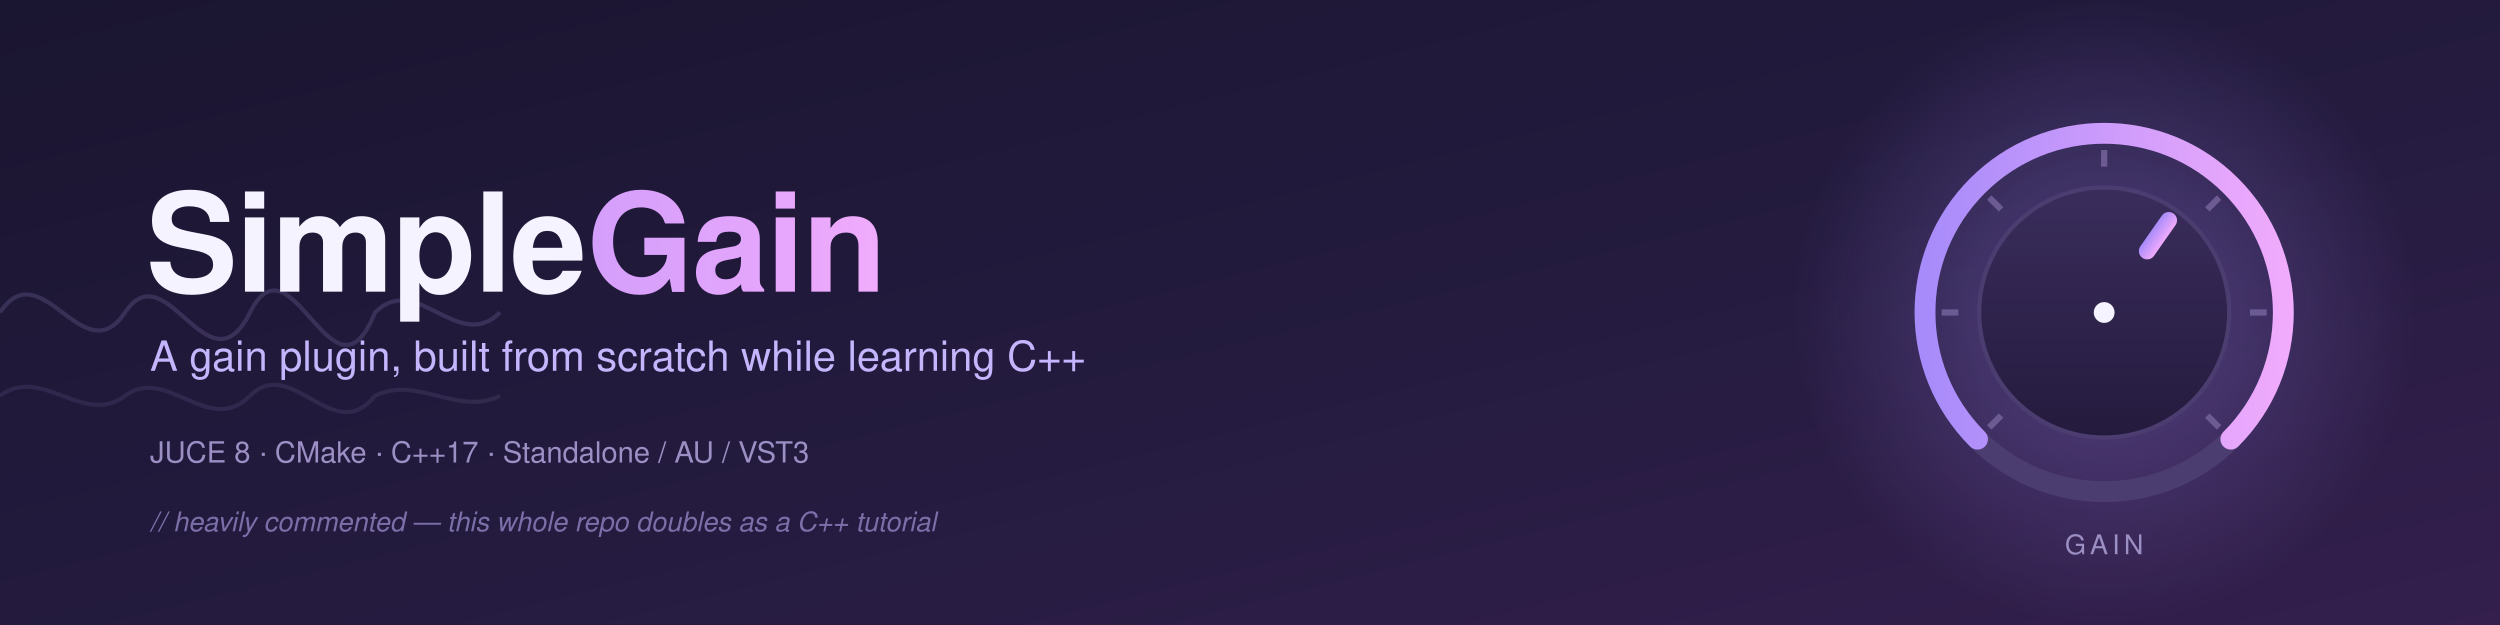
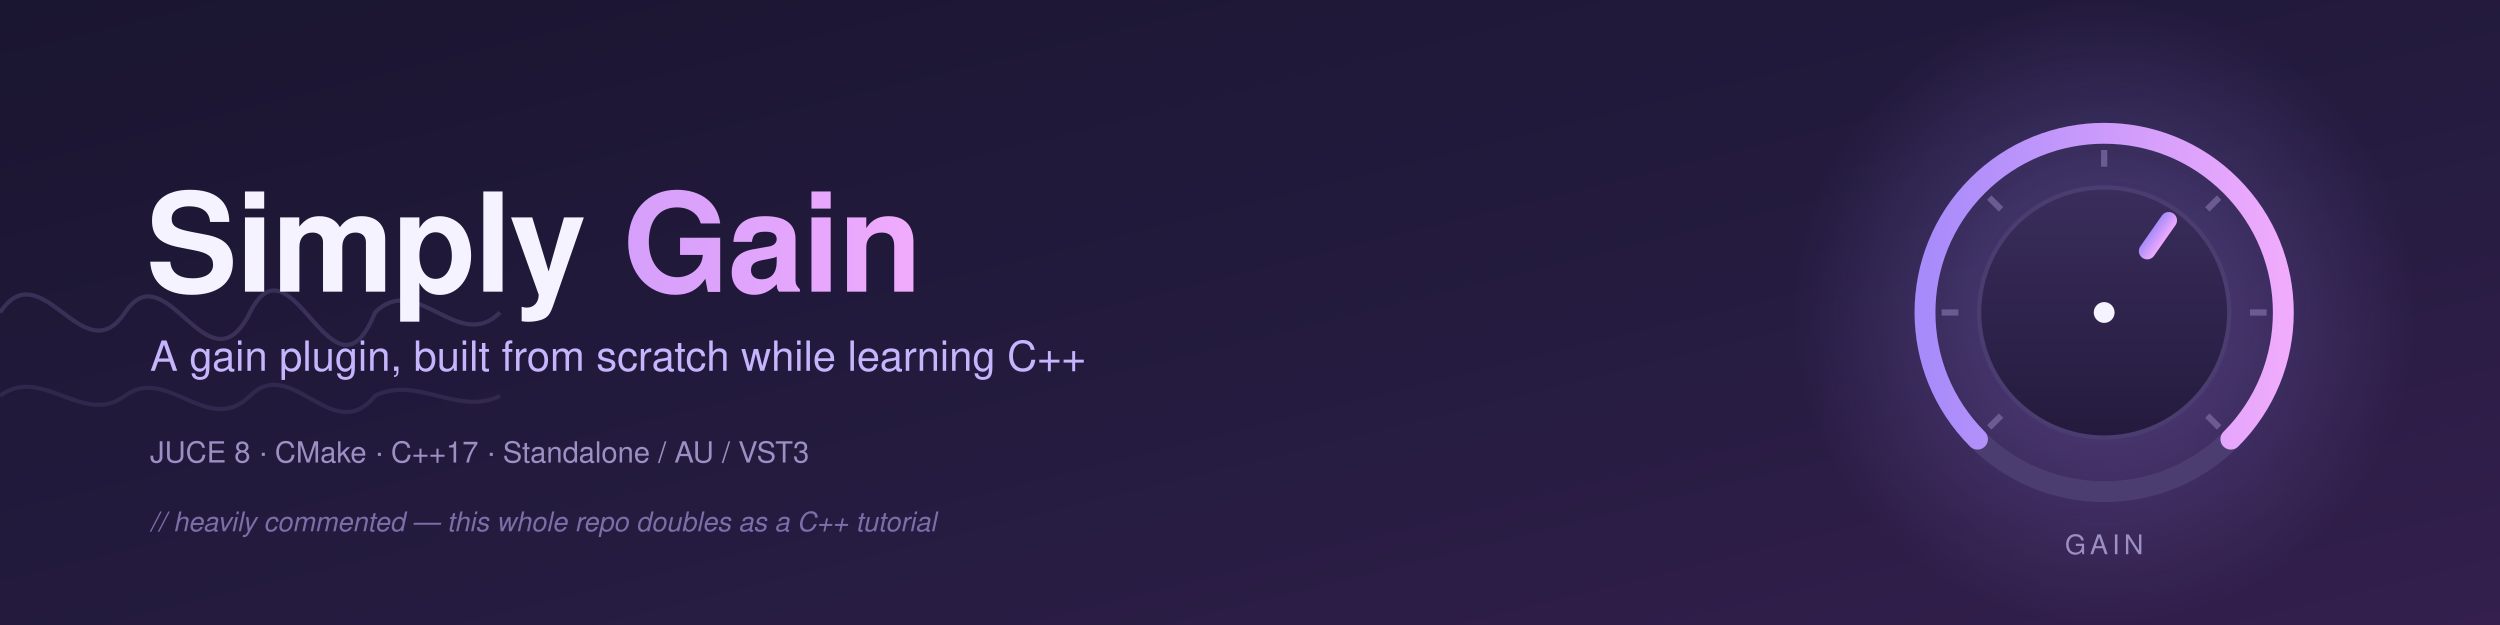
<svg xmlns="http://www.w3.org/2000/svg" viewBox="0 0 1200 300" width="1200" height="300" font-family="-apple-system,BlinkMacSystemFont,Segoe UI,Helvetica,Arial,sans-serif">
  <defs>
    <linearGradient id="bg" x1="0" y1="0" x2="1" y2="1">
      <stop offset="0%" stop-color="#1a1530" />
      <stop offset="55%" stop-color="#241b3f" />
      <stop offset="100%" stop-color="#341f4d" />
    </linearGradient>
    <linearGradient id="knobFace" x1="0" y1="0" x2="0" y2="1">
      <stop offset="0%" stop-color="#3a2d5c" />
      <stop offset="100%" stop-color="#241a3d" />
    </linearGradient>
    <linearGradient id="accent" x1="0" y1="0" x2="1" y2="0">
      <stop offset="0%" stop-color="#a78bfa" />
      <stop offset="100%" stop-color="#f0abfc" />
    </linearGradient>
    <radialGradient id="glow" cx="50%" cy="50%" r="50%">
      <stop offset="0%" stop-color="#a78bfa" stop-opacity="0.35" />
      <stop offset="100%" stop-color="#a78bfa" stop-opacity="0" />
    </radialGradient>
  </defs>
  <rect width="1200" height="300" fill="url(#bg)" />
  <g opacity="0.16" stroke="#c4b5fd" stroke-width="2" fill="none">
    <path d="M0,150 C20,120 40,180 60,150 C80,120 100,190 120,150 C140,110 160,200 180,150 C200,130 220,170 240,150" />
    <path d="M0,190 C20,175 40,205 60,190 C80,175 100,210 120,190 C140,170 160,215 180,190 C200,180 220,200 240,190" opacity="0.6" />
  </g>
  <circle cx="1010" cy="150" r="150" fill="url(#glow)" />
-   <text x="70" y="140" font-size="66" font-weight="800" fill="#f5f3ff" letter-spacing="-1">Simple<tspan fill="url(#accent)">Gain</tspan>
+   <text x="70" y="140" font-size="66" font-weight="800" fill="#f5f3ff" letter-spacing="-1">Simply <tspan fill="url(#accent)">Gain</tspan>
  </text>
  <text x="72" y="178" font-size="20" fill="#c4b5fd" font-weight="500">A gain plugin, built from scratch while learning C++</text>
  <text x="72" y="222" font-size="14" fill="#9c8fc4">JUCE 8 · CMake · C++17 · Standalone / AU / VST3</text>
  <text x="72" y="255" font-size="13" fill="#7c6ea8" font-style="italic">// heavily commented — this whole repo doubles as a C++ tutorial</text>
  <g transform="translate(1010,150)">
    <circle r="86" fill="none" stroke="#4c3d70" stroke-width="10" />
    <path d="M -60.8,60.8 A 86,86 0 1 1 60.8,60.8" fill="none" stroke="url(#accent)" stroke-width="10" stroke-linecap="round" />
    <circle r="60" fill="url(#knobFace)" stroke="#4c3d70" stroke-width="2" />
    <g transform="rotate(35)">
      <rect x="-4" y="-58" width="8" height="26" rx="4" fill="url(#accent)" />
    </g>
    <circle r="5" fill="#f5f3ff" />
    <g stroke="#6b5b92" stroke-width="3">
      <line x1="0" y1="-78" x2="0" y2="-70" transform="rotate(-135)" />
      <line x1="0" y1="-78" x2="0" y2="-70" transform="rotate(-90)" />
      <line x1="0" y1="-78" x2="0" y2="-70" transform="rotate(-45)" />
      <line x1="0" y1="-78" x2="0" y2="-70" transform="rotate(0)" />
      <line x1="0" y1="-78" x2="0" y2="-70" transform="rotate(45)" />
      <line x1="0" y1="-78" x2="0" y2="-70" transform="rotate(90)" />
      <line x1="0" y1="-78" x2="0" y2="-70" transform="rotate(135)" />
    </g>
  </g>
  <text x="1010" y="266" text-anchor="middle" font-size="13" fill="#9c8fc4" letter-spacing="2">GAIN</text>
</svg>
